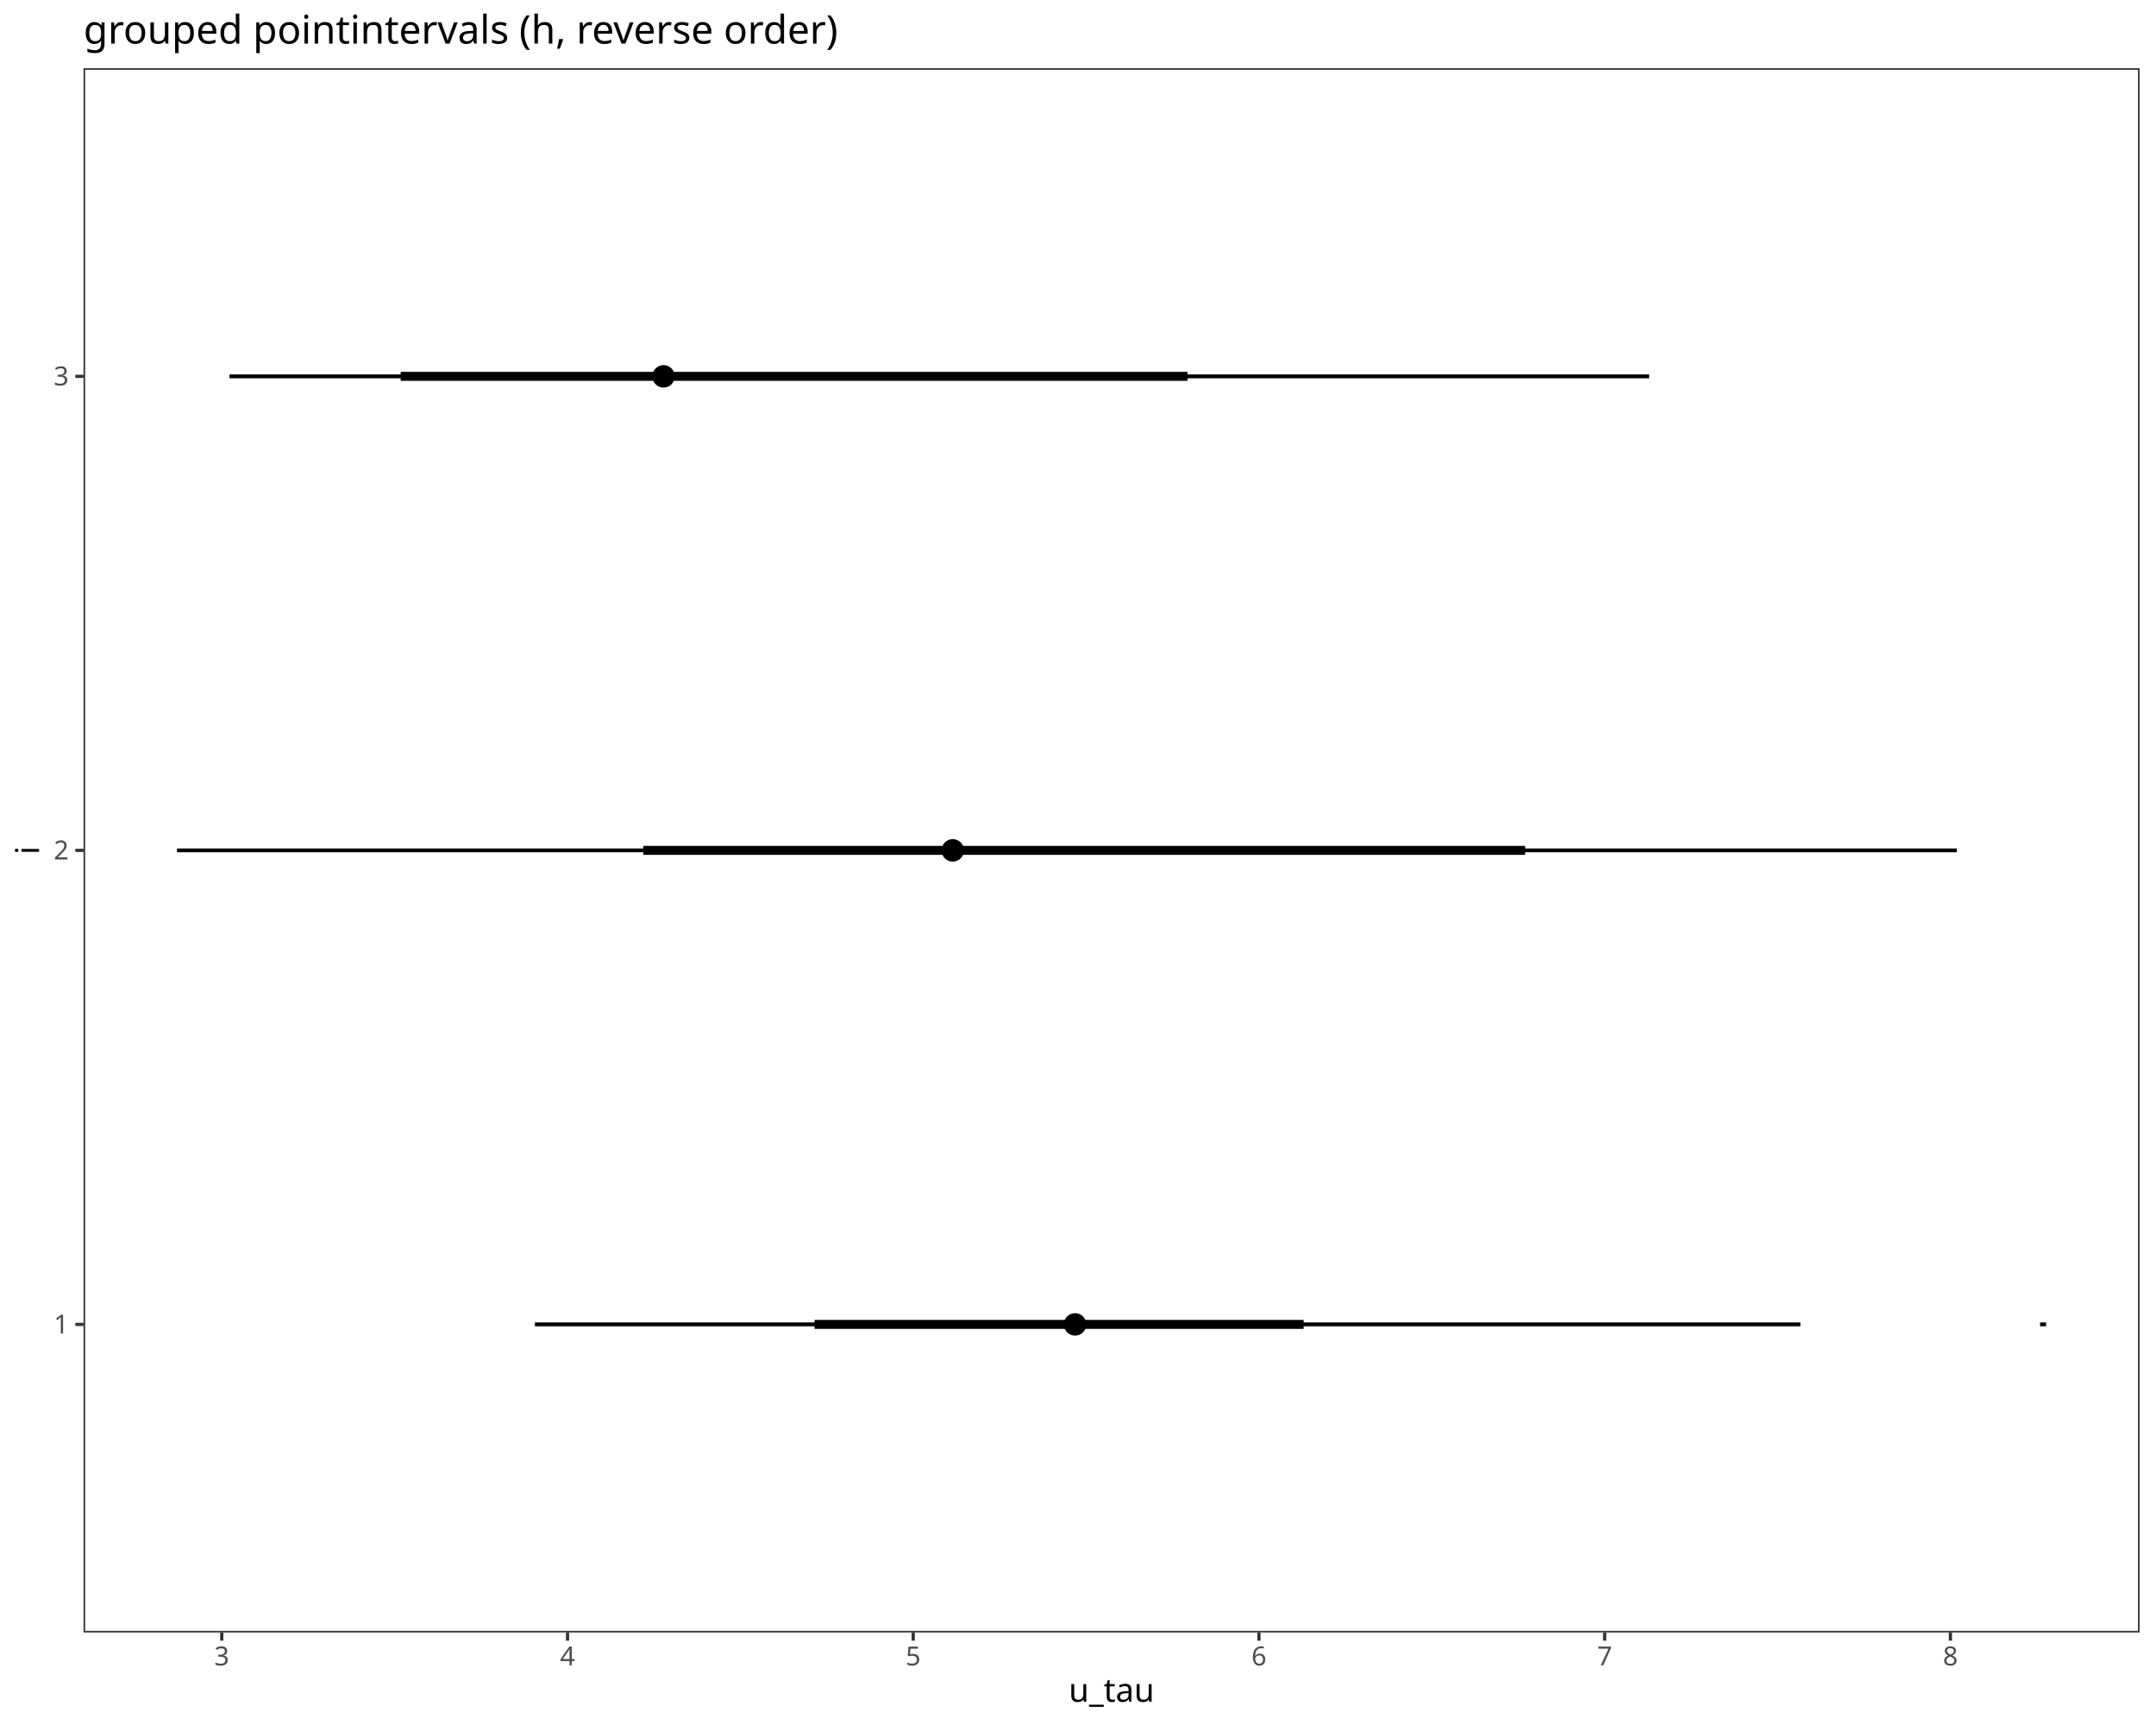
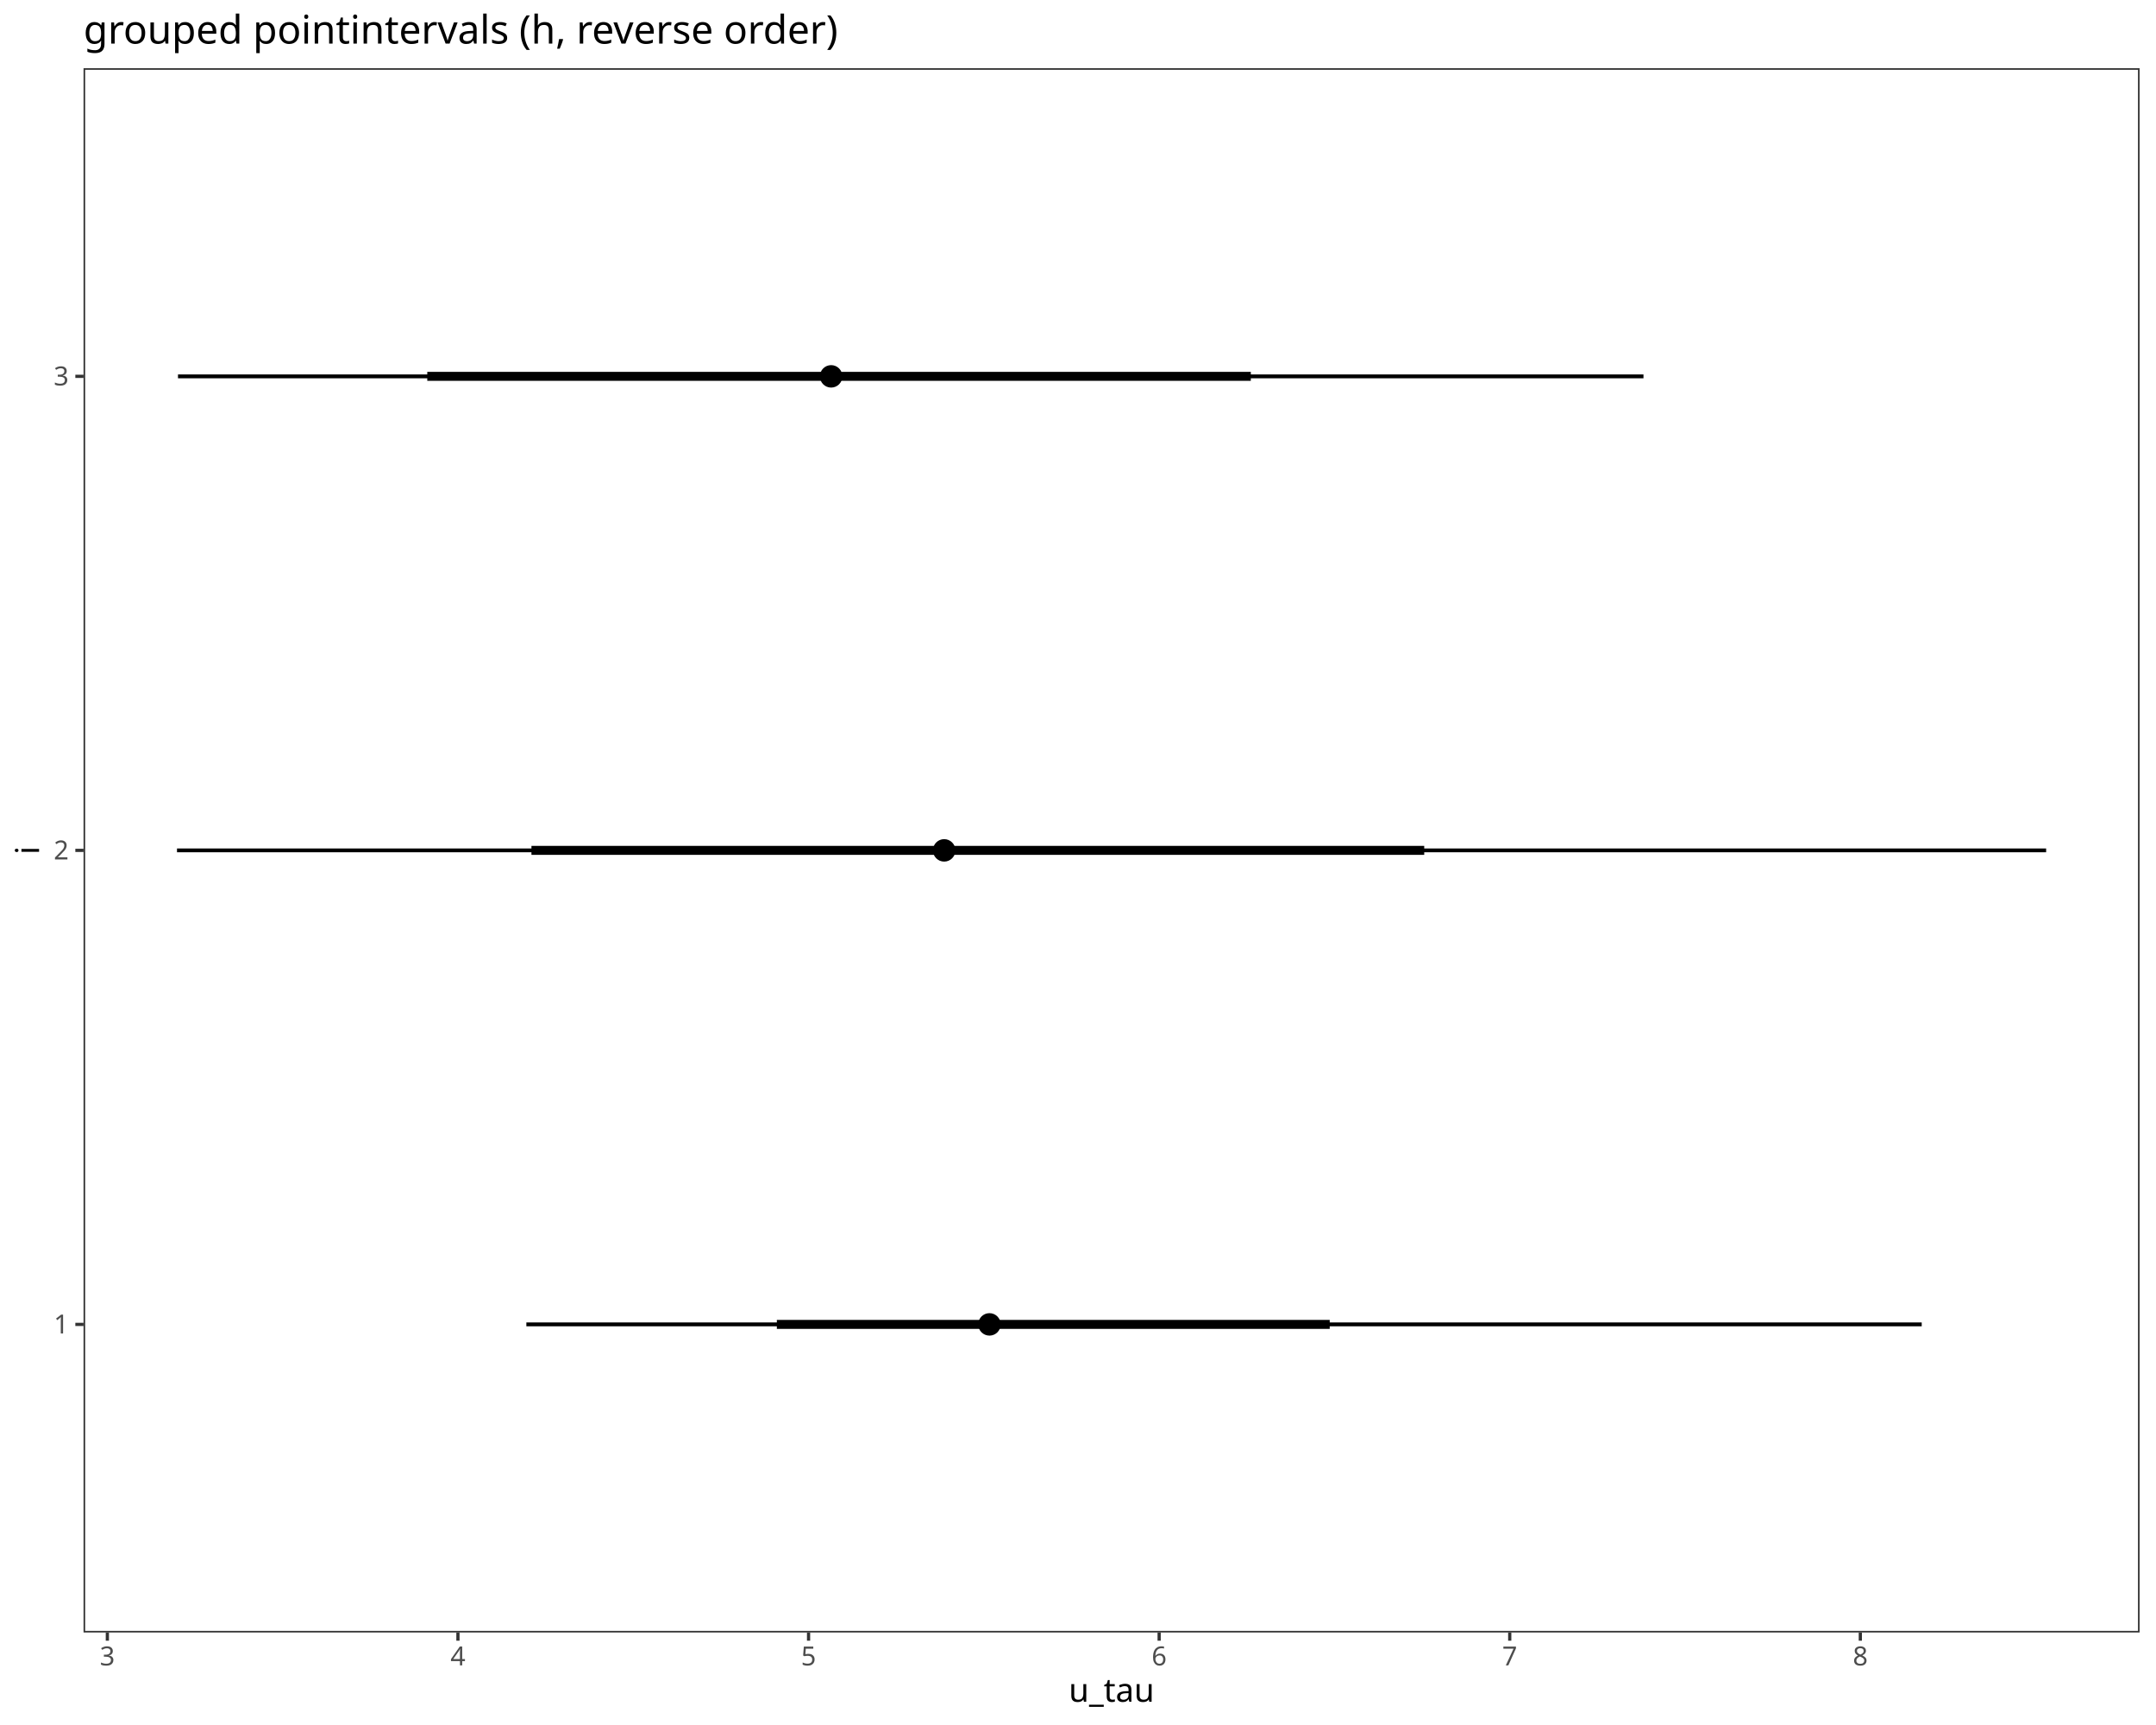
<svg xmlns="http://www.w3.org/2000/svg" class="svglite" data-engine-version="2.0" width="720.00pt" height="576.00pt" viewBox="0 0 720.00 576.00">
  <defs>
    <style type="text/css">
    .svglite line, .svglite polyline, .svglite polygon, .svglite path, .svglite rect, .svglite circle {
      fill: none;
      stroke: #000000;
      stroke-linecap: round;
      stroke-linejoin: round;
      stroke-miterlimit: 10.00;
    }
  </style>
  </defs>
  <rect width="100%" height="100%" style="stroke: none; fill: #FFFFFF;" />
  <defs>
    <clipPath id="cpMC4wMHw3MjAuMDB8MC4wMHw1NzYuMDA=">
      <rect x="0.00" y="0.00" width="720.00" height="576.00" />
    </clipPath>
  </defs>
  <g clip-path="url(#cpMC4wMHw3MjAuMDB8MC4wMHw1NzYuMDA=)">
    <rect x="0.00" y="0.00" width="720.00" height="576.00" style="stroke-width: 1.07; stroke: #FFFFFF; fill: #FFFFFF;" />
  </g>
  <defs>
    <clipPath id="cpMjcuOTB8NzE0LjUyfDIyLjc4fDU0NS4xMQ==">
      <rect x="27.90" y="22.78" width="686.62" height="522.33" />
    </clipPath>
  </defs>
  <g clip-path="url(#cpMjcuOTB8NzE0LjUyfDIyLjc4fDU0NS4xMQ==)">
    <rect x="27.90" y="22.78" width="686.62" height="522.33" style="stroke-width: 1.07; stroke: none; fill: #FFFFFF;" />
-     <line x1="59.11" y1="283.95" x2="653.51" y2="283.95" style="stroke-width: 1.28; stroke-linecap: butt;" />
-     <line x1="76.65" y1="125.67" x2="550.73" y2="125.67" style="stroke-width: 1.28; stroke-linecap: butt;" />
-     <line x1="178.64" y1="442.23" x2="601.24" y2="442.23" style="stroke-width: 1.28; stroke-linecap: butt;" />
-     <line x1="214.83" y1="283.95" x2="509.32" y2="283.95" style="stroke-width: 2.99; stroke-linecap: butt;" />
-     <line x1="133.80" y1="125.67" x2="396.59" y2="125.67" style="stroke-width: 2.99; stroke-linecap: butt;" />
-     <line x1="272.04" y1="442.23" x2="435.35" y2="442.23" style="stroke-width: 2.99; stroke-linecap: butt;" />
-     <line x1="681.29" y1="442.23" x2="683.31" y2="442.23" style="stroke-width: 1.28; stroke-linecap: butt;" />
-     <circle cx="318.18" cy="283.95" r="1.68" style="stroke-width: 1.06; fill: #000000;" />
-     <circle cx="221.59" cy="125.67" r="1.68" style="stroke-width: 1.06; fill: #000000;" />
-     <circle cx="359.02" cy="442.23" r="1.68" style="stroke-width: 1.06; fill: #000000;" />
-     <circle cx="318.18" cy="283.95" r="3.22" style="stroke-width: 1.06; fill: #000000;" />
-     <circle cx="221.59" cy="125.67" r="3.22" style="stroke-width: 1.06; fill: #000000;" />
-     <circle cx="359.02" cy="442.23" r="3.22" style="stroke-width: 1.06; fill: #000000;" />
-     <circle cx="359.02" cy="442.23" r="1.68" style="stroke-width: 1.06; fill: #000000;" />
+     <line x1="59.11" y1="283.95" x2="683.31" y2="283.95" style="stroke-width: 1.28; stroke-linecap: butt;" />
+     <line x1="59.44" y1="125.67" x2="548.84" y2="125.67" style="stroke-width: 1.28; stroke-linecap: butt;" />
+     <line x1="175.78" y1="442.23" x2="641.76" y2="442.23" style="stroke-width: 1.28; stroke-linecap: butt;" />
+     <line x1="177.48" y1="283.95" x2="475.62" y2="283.95" style="stroke-width: 2.99; stroke-linecap: butt;" />
+     <line x1="142.69" y1="125.67" x2="417.71" y2="125.67" style="stroke-width: 2.99; stroke-linecap: butt;" />
+     <line x1="259.43" y1="442.23" x2="444.06" y2="442.23" style="stroke-width: 2.99; stroke-linecap: butt;" />
+     <circle cx="315.31" cy="283.95" r="1.68" style="stroke-width: 1.06; fill: #000000;" />
+     <circle cx="277.56" cy="125.67" r="1.68" style="stroke-width: 1.06; fill: #000000;" />
+     <circle cx="330.43" cy="442.23" r="1.68" style="stroke-width: 1.06; fill: #000000;" />
+     <circle cx="315.31" cy="283.95" r="3.22" style="stroke-width: 1.06; fill: #000000;" />
+     <circle cx="277.56" cy="125.67" r="3.22" style="stroke-width: 1.06; fill: #000000;" />
+     <circle cx="330.43" cy="442.23" r="3.22" style="stroke-width: 1.06; fill: #000000;" />
    <rect x="27.90" y="22.78" width="686.62" height="522.33" style="stroke-width: 1.07; stroke: #333333;" />
  </g>
  <g clip-path="url(#cpMC4wMHw3MjAuMDB8MC4wMHw1NzYuMDA=)">
    <text x="22.97" y="445.26" text-anchor="end" style="font-size: 8.80px; fill: #4D4D4D; font-family: sans;" textLength="4.89px" lengthAdjust="spacingAndGlyphs">1</text>
    <text x="22.97" y="286.98" text-anchor="end" style="font-size: 8.80px; fill: #4D4D4D; font-family: sans;" textLength="4.89px" lengthAdjust="spacingAndGlyphs">2</text>
    <text x="22.97" y="128.69" text-anchor="end" style="font-size: 8.80px; fill: #4D4D4D; font-family: sans;" textLength="4.89px" lengthAdjust="spacingAndGlyphs">3</text>
    <polyline points="25.16,442.23 27.90,442.23 " style="stroke-width: 1.07; stroke: #333333; stroke-linecap: butt;" />
    <polyline points="25.16,283.95 27.90,283.95 " style="stroke-width: 1.07; stroke: #333333; stroke-linecap: butt;" />
    <polyline points="25.16,125.67 27.90,125.67 " style="stroke-width: 1.07; stroke: #333333; stroke-linecap: butt;" />
-     <polyline points="74.06,547.85 74.06,545.11 " style="stroke-width: 1.07; stroke: #333333; stroke-linecap: butt;" />
-     <polyline points="189.52,547.85 189.52,545.11 " style="stroke-width: 1.07; stroke: #333333; stroke-linecap: butt;" />
-     <polyline points="304.97,547.85 304.97,545.11 " style="stroke-width: 1.07; stroke: #333333; stroke-linecap: butt;" />
-     <polyline points="420.43,547.85 420.43,545.11 " style="stroke-width: 1.07; stroke: #333333; stroke-linecap: butt;" />
-     <polyline points="535.88,547.85 535.88,545.11 " style="stroke-width: 1.07; stroke: #333333; stroke-linecap: butt;" />
-     <polyline points="651.34,547.85 651.34,545.11 " style="stroke-width: 1.07; stroke: #333333; stroke-linecap: butt;" />
-     <text x="74.06" y="556.10" text-anchor="middle" style="font-size: 8.80px; fill: #4D4D4D; font-family: sans;" textLength="4.89px" lengthAdjust="spacingAndGlyphs">3</text>
-     <text x="189.52" y="556.10" text-anchor="middle" style="font-size: 8.80px; fill: #4D4D4D; font-family: sans;" textLength="4.89px" lengthAdjust="spacingAndGlyphs">4</text>
-     <text x="304.97" y="556.10" text-anchor="middle" style="font-size: 8.80px; fill: #4D4D4D; font-family: sans;" textLength="4.89px" lengthAdjust="spacingAndGlyphs">5</text>
-     <text x="420.43" y="556.10" text-anchor="middle" style="font-size: 8.80px; fill: #4D4D4D; font-family: sans;" textLength="4.89px" lengthAdjust="spacingAndGlyphs">6</text>
-     <text x="535.88" y="556.10" text-anchor="middle" style="font-size: 8.80px; fill: #4D4D4D; font-family: sans;" textLength="4.89px" lengthAdjust="spacingAndGlyphs">7</text>
-     <text x="651.34" y="556.10" text-anchor="middle" style="font-size: 8.80px; fill: #4D4D4D; font-family: sans;" textLength="4.89px" lengthAdjust="spacingAndGlyphs">8</text>
+     <polyline points="35.85,547.85 35.85,545.11 " style="stroke-width: 1.07; stroke: #333333; stroke-linecap: butt;" />
+     <polyline points="152.93,547.85 152.93,545.11 " style="stroke-width: 1.07; stroke: #333333; stroke-linecap: butt;" />
+     <polyline points="270.02,547.85 270.02,545.11 " style="stroke-width: 1.07; stroke: #333333; stroke-linecap: butt;" />
+     <polyline points="387.10,547.85 387.10,545.11 " style="stroke-width: 1.07; stroke: #333333; stroke-linecap: butt;" />
+     <polyline points="504.18,547.85 504.18,545.11 " style="stroke-width: 1.07; stroke: #333333; stroke-linecap: butt;" />
+     <polyline points="621.26,547.85 621.26,545.11 " style="stroke-width: 1.07; stroke: #333333; stroke-linecap: butt;" />
+     <text x="35.85" y="556.10" text-anchor="middle" style="font-size: 8.80px; fill: #4D4D4D; font-family: sans;" textLength="4.89px" lengthAdjust="spacingAndGlyphs">3</text>
+     <text x="152.93" y="556.10" text-anchor="middle" style="font-size: 8.80px; fill: #4D4D4D; font-family: sans;" textLength="4.89px" lengthAdjust="spacingAndGlyphs">4</text>
+     <text x="270.02" y="556.10" text-anchor="middle" style="font-size: 8.80px; fill: #4D4D4D; font-family: sans;" textLength="4.89px" lengthAdjust="spacingAndGlyphs">5</text>
+     <text x="387.10" y="556.10" text-anchor="middle" style="font-size: 8.80px; fill: #4D4D4D; font-family: sans;" textLength="4.89px" lengthAdjust="spacingAndGlyphs">6</text>
+     <text x="504.18" y="556.10" text-anchor="middle" style="font-size: 8.80px; fill: #4D4D4D; font-family: sans;" textLength="4.89px" lengthAdjust="spacingAndGlyphs">7</text>
+     <text x="621.26" y="556.10" text-anchor="middle" style="font-size: 8.80px; fill: #4D4D4D; font-family: sans;" textLength="4.89px" lengthAdjust="spacingAndGlyphs">8</text>
    <text x="371.21" y="568.24" text-anchor="middle" style="font-size: 11.00px; font-family: sans;" textLength="27.53px" lengthAdjust="spacingAndGlyphs">u_tau</text>
    <text transform="translate(13.05,283.95) rotate(-90)" text-anchor="middle" style="font-size: 11.00px; font-family: sans;" textLength="2.44px" lengthAdjust="spacingAndGlyphs">i</text>
    <text x="27.90" y="14.56" style="font-size: 13.20px; font-family: sans;" textLength="235.54px" lengthAdjust="spacingAndGlyphs">grouped pointintervals (h, reverse order)</text>
  </g>
</svg>
